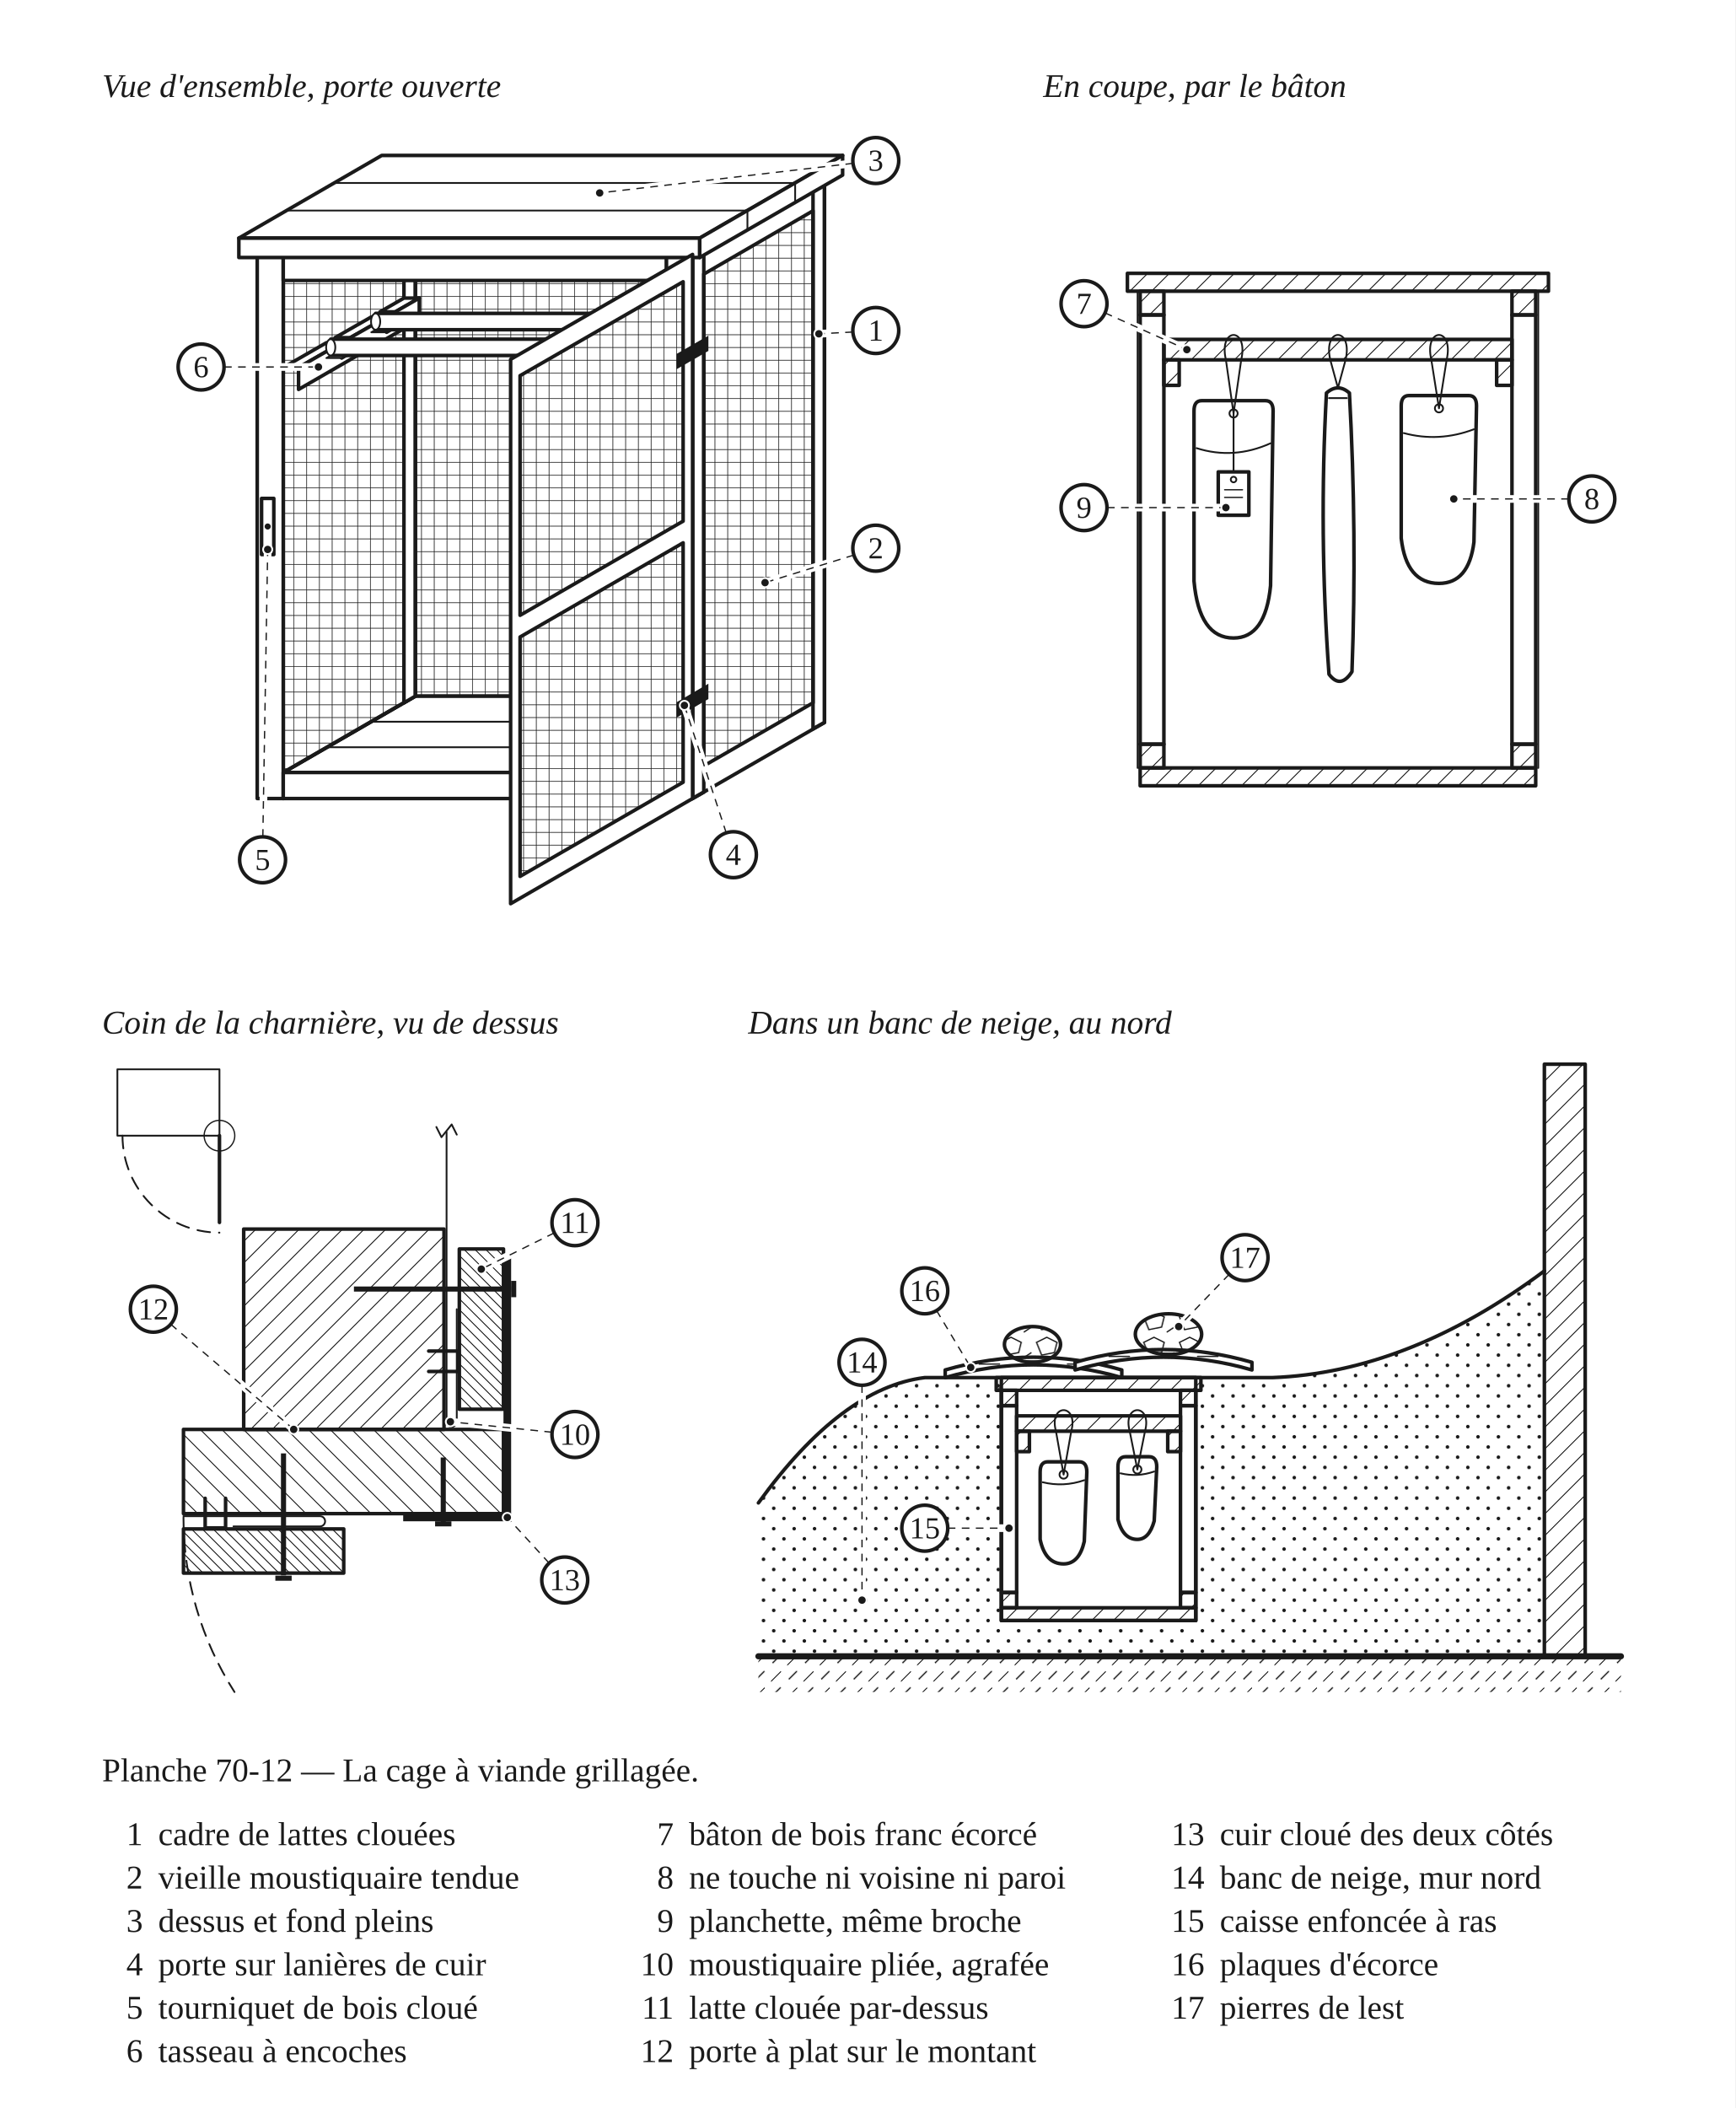
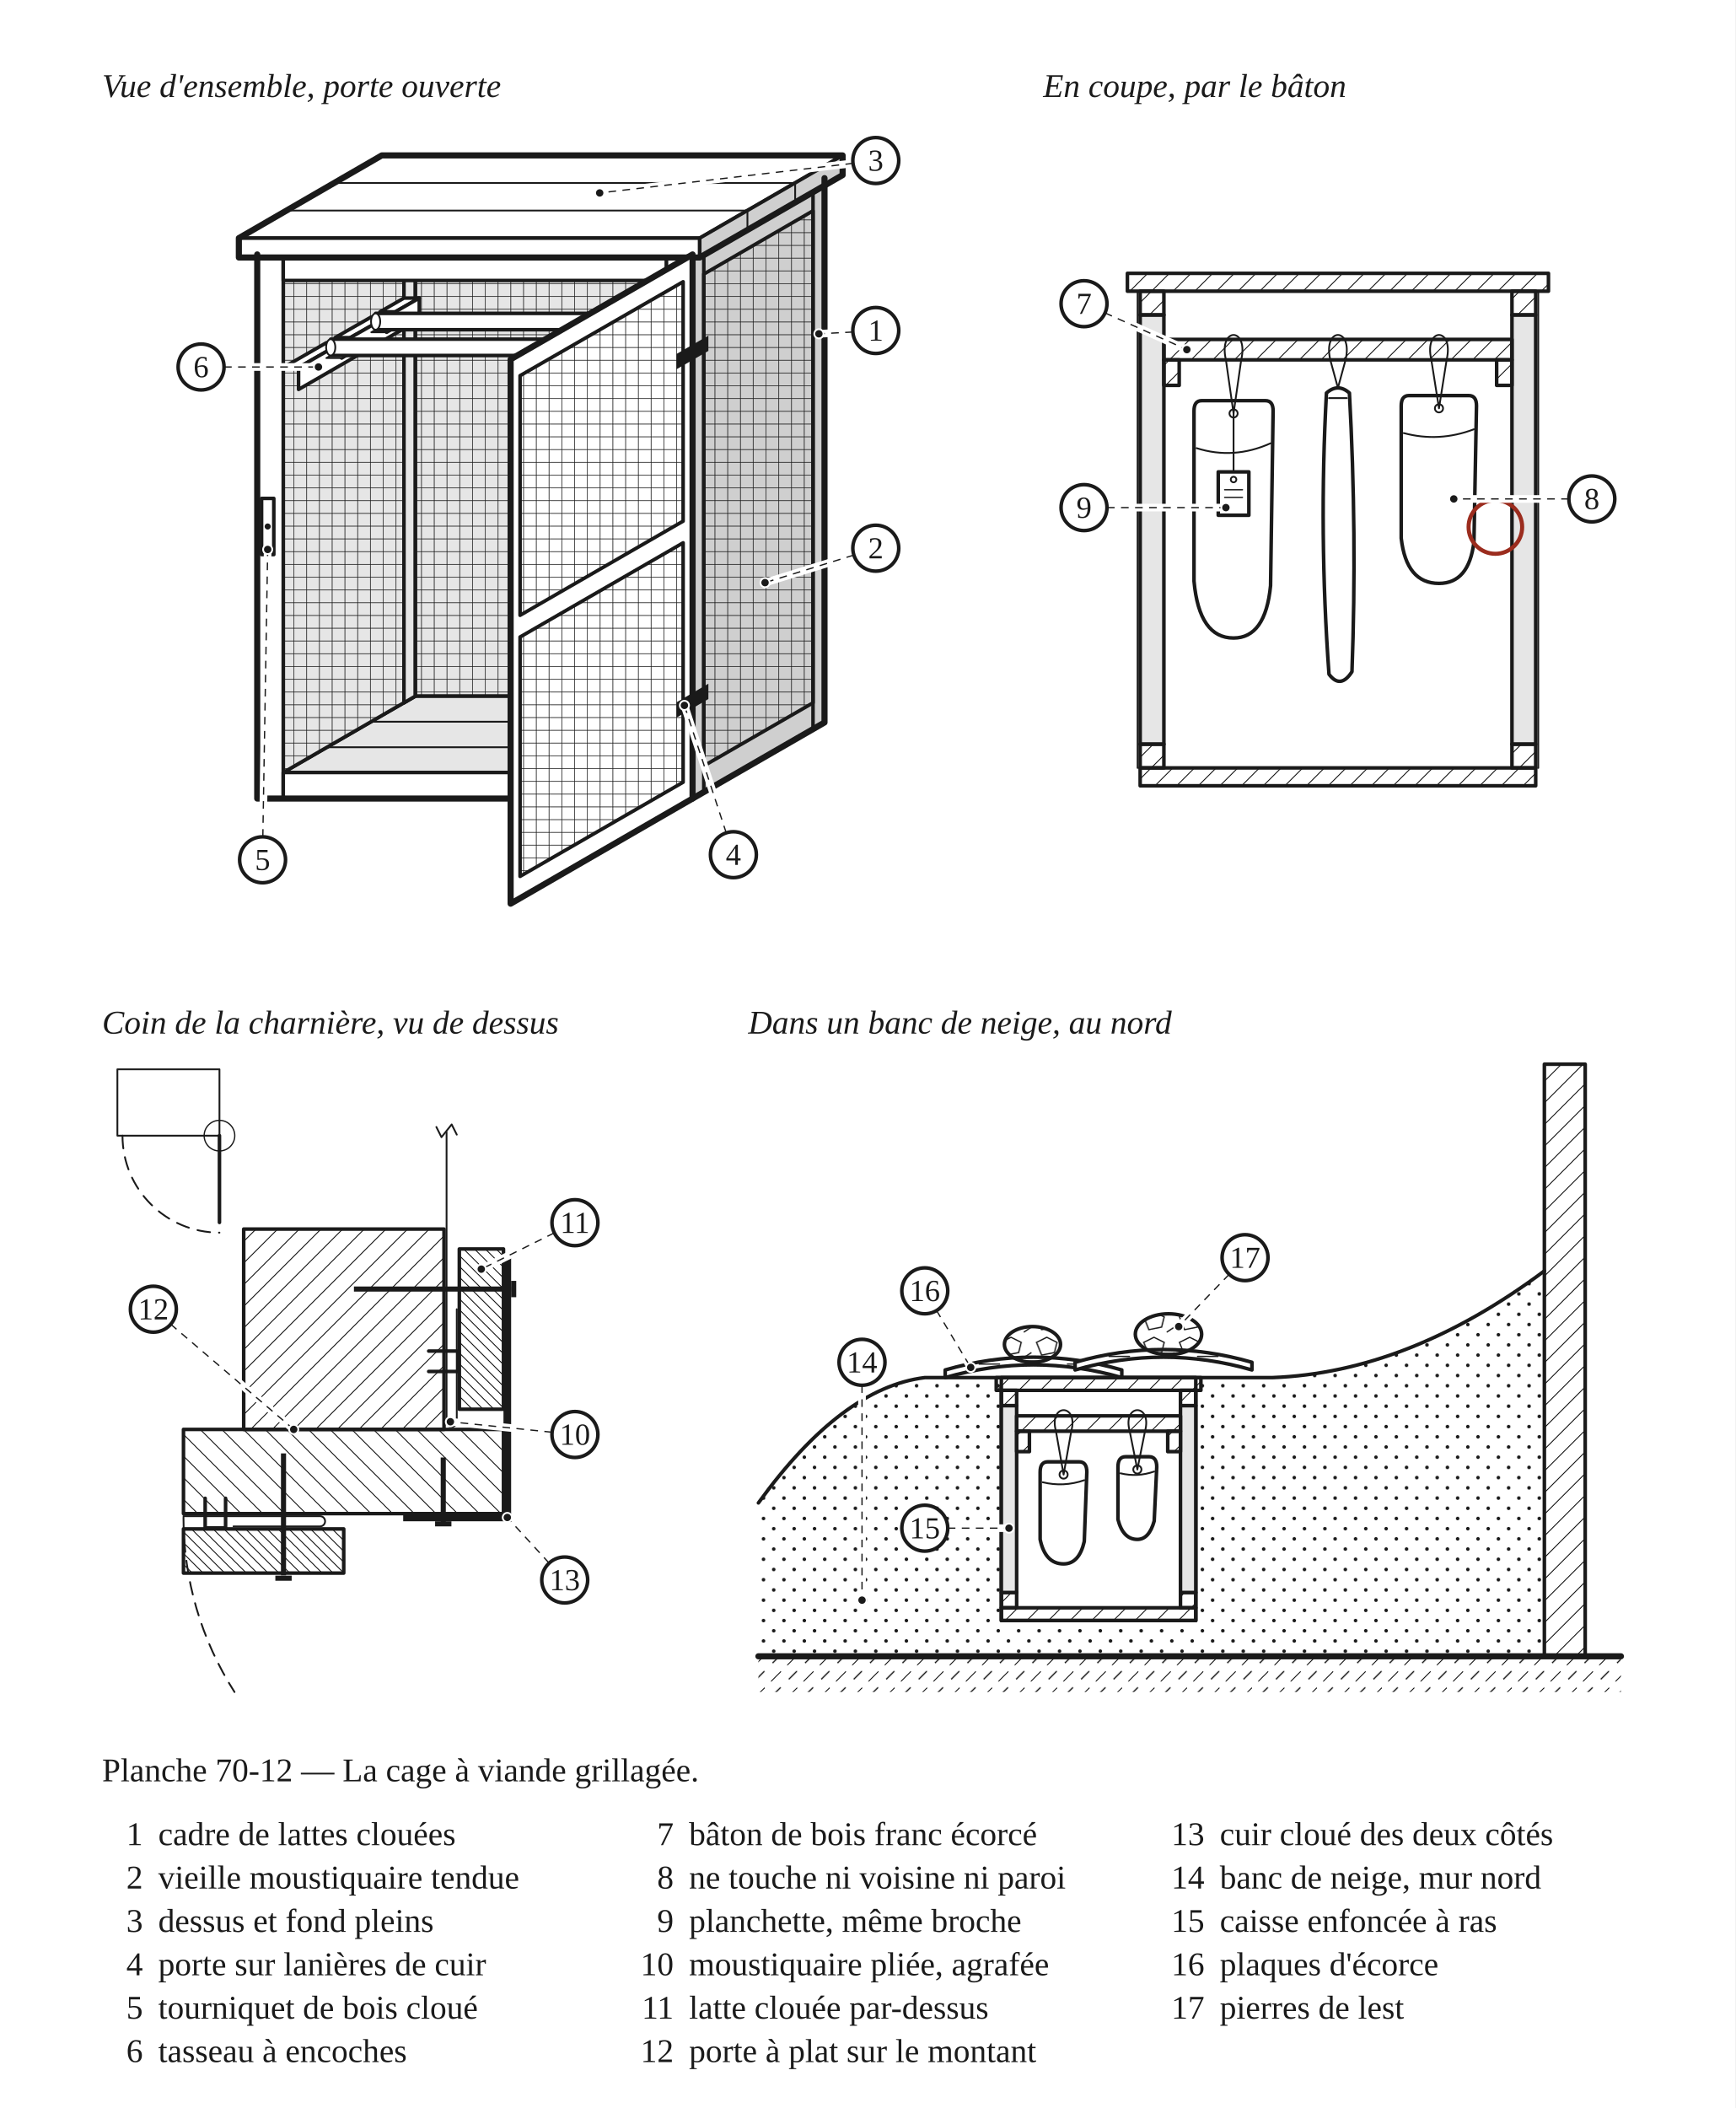
<svg xmlns="http://www.w3.org/2000/svg" width="680" height="826" viewBox="0 0 680 826" role="img">
  <defs>
    <pattern id="h-bois" width="6" height="6" patternUnits="userSpaceOnUse" patternTransform="rotate(45)">
      <line x1="0" y1="0" x2="0" y2="6" stroke="#1A1A1A" stroke-width="0.7" />
    </pattern>
    <pattern id="h-terre" width="9" height="9" patternUnits="userSpaceOnUse" patternTransform="rotate(45)">
      <line x1="0" y1="0" x2="0" y2="5.5" stroke="#1A1A1A" stroke-width="0.7" />
      <line x1="4.5" y1="4.5" x2="4.5" y2="9" stroke="#1A1A1A" stroke-width="0.5" />
    </pattern>
    <pattern id="h-neige" width="8" height="8" patternUnits="userSpaceOnUse">
      <circle cx="2" cy="2" r="0.7" fill="#1A1A1A" stroke="none" />
      <circle cx="6" cy="6" r="0.7" fill="#1A1A1A" stroke="none" />
    </pattern>
    <pattern id="h-grillage" width="5" height="5" patternUnits="userSpaceOnUse">
      <line x1="0" y1="0" x2="5" y2="0" stroke="#1A1A1A" stroke-width="0.5" />
      <line x1="0" y1="0" x2="0" y2="5" stroke="#1A1A1A" stroke-width="0.5" />
    </pattern>
    <pattern id="h-pierre" width="14" height="10" patternUnits="userSpaceOnUse">
      <path d="M1 3 L5 1 L9 3 L8 7 L3 8 Z M10 9 L13 7" fill="none" stroke="#1A1A1A" stroke-width="0.5" />
    </pattern>
  </defs>
  <rect x="0" y="0" width="680" height="826" fill="#FFFFFF" />
  <text x="40" y="38" font-family="Georgia, 'Times New Roman', serif" font-size="13" font-style="italic" fill="#1A1A1A">Vue d'ensemble, porte ouverte</text>
  <g transform="translate(40 46)" data-vue="ens">
+     <path d="M122.7 226.8 L272.8 226.8 L272.8 34.1 L122.7 34.1 Z" fill="#E6E6E6" stroke="none" />
    <path d="M122.7 226.8 L272.8 226.8 L272.8 34.1 L122.7 34.1 Z" fill="url(#h-grillage)" stroke="#1A1A1A" stroke-width="1.4" stroke-linejoin="round" />
-     <path d="M71 256.7 L221.1 256.7 L272.8 226.8 L122.7 226.8 Z" fill="#FFFFFF" stroke="#1A1A1A" stroke-width="1.4" stroke-linejoin="round" stroke-linecap="round" />
+     <path d="M71 256.7 L221.1 256.7 L272.8 226.8 L122.7 226.8 Z" fill="#E6E6E6" stroke="none" />
+     <path d="M71 256.7 L221.1 256.7 L272.8 226.8 L122.7 226.8 Z" fill="none" stroke="#1A1A1A" stroke-width="1.4" stroke-linejoin="round" stroke-linecap="round" />
    <path d="M88.2 246.8 L238.4 246.8" fill="none" stroke="#1A1A1A" stroke-width="0.7" stroke-linejoin="round" stroke-linecap="round" />
    <path d="M105.5 236.8 L255.6 236.8" fill="none" stroke="#1A1A1A" stroke-width="0.7" stroke-linejoin="round" stroke-linecap="round" />
-     <path d="M71 256.7 L122.7 226.8 L122.7 34.1 L71 63.9 Z" fill="#FFFFFF" stroke="#1A1A1A" stroke-width="1.4" stroke-linejoin="round" stroke-linecap="round" />
+     <path d="M71 256.7 L122.7 226.8 L122.7 34.1 L71 63.9 Z" fill="#E6E6E6" stroke="none" />
    <path d="M71 256.7 L122.7 226.8 L122.7 34.1 L71 63.9 Z" fill="url(#h-grillage)" stroke="#1A1A1A" stroke-width="1.4" stroke-linejoin="round" />
-     <path d="M118.3 229.4 L122.7 226.8 L122.7 34.1 L118.3 36.6 Z" fill="#FFFFFF" stroke="#1A1A1A" stroke-width="1.4" stroke-linejoin="round" stroke-linecap="round" />
+     <path d="M118.3 229.4 L122.7 226.8 L122.7 34.1 L118.3 36.6 Z" fill="#E6E6E6" stroke="none" />
+     <path d="M118.3 229.4 L122.7 226.8 L122.7 34.1 L118.3 36.6 Z" fill="none" stroke="#1A1A1A" stroke-width="1.4" stroke-linejoin="round" stroke-linecap="round" />
    <path d="M71 98 L87.9 88.3 L93.9 88.3 L77 98 Z" fill="#FFFFFF" stroke="#1A1A1A" stroke-width="1.4" stroke-linejoin="round" stroke-linecap="round" />
    <path d="M91.3 86.3 L105.5 78.2 L111.5 78.2 L97.3 86.3 Z" fill="#FFFFFF" stroke="#1A1A1A" stroke-width="1.4" stroke-linejoin="round" stroke-linecap="round" />
    <path d="M108.9 76.2 L118.3 70.8 L124.3 70.8 L114.9 76.2 Z" fill="#FFFFFF" stroke="#1A1A1A" stroke-width="1.4" stroke-linejoin="round" stroke-linecap="round" />
    <path d="M77 98 L93.9 88.3 L93.9 94.3 L97.3 92.3 L97.3 86.3 L111.5 78.2 L111.5 84.2 L114.9 82.2 L114.9 76.2 L124.3 70.8 L124.3 79.3 L77 106.6 Z" fill="#FFFFFF" stroke="#1A1A1A" stroke-width="1.4" stroke-linejoin="round" stroke-linecap="round" />
    <path d="M87.9 94.3 L93.9 94.3 L97.3 92.3 L91.3 92.3 Z" fill="#FFFFFF" stroke="#1A1A1A" stroke-width="0.7" stroke-linejoin="round" stroke-linecap="round" />
    <path d="M105.5 84.2 L111.5 84.2 L114.9 82.2 L108.9 82.2 Z" fill="#FFFFFF" stroke="#1A1A1A" stroke-width="0.7" stroke-linejoin="round" stroke-linecap="round" />
    <path d="M107.2 76.8 L257.3 76.8 L257.3 83.2 L107.2 83.2 Z" fill="#FFFFFF" stroke="#1A1A1A" stroke-width="1.4" stroke-linejoin="round" stroke-linecap="round" />
    <ellipse cx="107.2" cy="80" rx="1.8" ry="3.2" fill="#FFFFFF" stroke="#1A1A1A" stroke-width="0.7" stroke-linejoin="round" stroke-linecap="round" />
    <path d="M89.6 86.9 L239.7 86.9 L239.7 93.3 L89.6 93.3 Z" fill="#FFFFFF" stroke="#1A1A1A" stroke-width="1.4" stroke-linejoin="round" stroke-linecap="round" />
    <ellipse cx="89.6" cy="90.1" rx="1.8" ry="3.2" fill="#FFFFFF" stroke="#1A1A1A" stroke-width="0.7" stroke-linejoin="round" stroke-linecap="round" />
    <rect x="60.8" y="53.7" width="10.2" height="213.2" fill="#FFFFFF" stroke="#1A1A1A" stroke-width="1.4" stroke-linejoin="round" stroke-linecap="round" />
    <rect x="221.1" y="53.7" width="10.2" height="213.2" fill="#FFFFFF" stroke="#1A1A1A" stroke-width="1.4" stroke-linejoin="round" stroke-linecap="round" />
    <rect x="71" y="53.7" width="150.1" height="10.2" fill="#FFFFFF" stroke="#1A1A1A" stroke-width="1.4" stroke-linejoin="round" stroke-linecap="round" />
    <rect x="71" y="256.7" width="150.1" height="10.2" fill="#FFFFFF" stroke="#1A1A1A" stroke-width="1.4" stroke-linejoin="round" stroke-linecap="round" />
-     <path d="M231.4 266.9 L283.1 237.1 L283.1 23.8 L231.4 53.7 Z" fill="#FFFFFF" stroke="#1A1A1A" stroke-width="1.4" stroke-linejoin="round" stroke-linecap="round" />
+     <path d="M231.4 266.9 L283.1 237.1 L283.1 23.8 L231.4 53.7 Z" fill="#CFCFCF" stroke="none" />
+     <path d="M231.4 266.9 L283.1 237.1 L283.1 23.8 L231.4 53.7 Z" fill="none" stroke="#1A1A1A" stroke-width="1.4" stroke-linejoin="round" stroke-linecap="round" />
    <path d="M235.8 254.1 L278.6 229.4 L278.6 36.6 L235.8 61.4 Z" fill="url(#h-grillage)" stroke="#1A1A1A" stroke-width="1.4" stroke-linejoin="round" />
    <path d="M231.4 266.9 L235.8 264.4 L235.8 51.1 L231.4 53.7 Z" fill="none" stroke="#1A1A1A" stroke-width="1.4" stroke-linejoin="round" stroke-linecap="round" />
    <path d="M278.6 239.6 L283.1 237.1 L283.1 23.8 L278.6 26.4 Z" fill="none" stroke="#1A1A1A" stroke-width="1.4" stroke-linejoin="round" stroke-linecap="round" />
    <path d="M53.6 47.3 L234.2 47.3 L290.2 14.9 L109.6 14.9 Z" fill="#FFFFFF" stroke="#1A1A1A" stroke-width="1.4" stroke-linejoin="round" stroke-linecap="round" />
    <path d="M72.3 36.5 L252.9 36.5" fill="none" stroke="#1A1A1A" stroke-width="0.7" stroke-linejoin="round" stroke-linecap="round" />
    <path d="M91 25.7 L271.6 25.7" fill="none" stroke="#1A1A1A" stroke-width="0.7" stroke-linejoin="round" stroke-linecap="round" />
    <path d="M53.6 54.9 L234.2 54.9 L234.2 47.3 L53.6 47.3 Z" fill="#FFFFFF" stroke="#1A1A1A" stroke-width="1.4" stroke-linejoin="round" stroke-linecap="round" />
-     <path d="M234.2 54.9 L290.2 22.6 L290.2 14.9 L234.2 47.3 Z" fill="#FFFFFF" stroke="#1A1A1A" stroke-width="1.4" stroke-linejoin="round" stroke-linecap="round" />
+     <path d="M234.2 54.9 L290.2 22.6 L290.2 14.9 L234.2 47.3 Z" fill="#CFCFCF" stroke="none" />
+     <path d="M234.2 54.9 L290.2 22.6 L290.2 14.9 L234.2 47.3 Z" fill="none" stroke="#1A1A1A" stroke-width="1.4" stroke-linejoin="round" stroke-linecap="round" />
    <path d="M252.9 44.2 L252.9 36.5" fill="none" stroke="#1A1A1A" stroke-width="0.7" stroke-linejoin="round" stroke-linecap="round" />
    <path d="M271.6 33.4 L271.6 25.7" fill="none" stroke="#1A1A1A" stroke-width="0.7" stroke-linejoin="round" stroke-linecap="round" />
    <rect x="62.5" y="149.3" width="4.8" height="22" fill="#FFFFFF" stroke="#1A1A1A" stroke-width="1.4" stroke-linejoin="round" stroke-linecap="round" />
    <circle cx="64.9" cy="160.3" r="1.2" fill="#1A1A1A" stroke="none" />
-     <path d="M231.4 266.9 L160.1 308.1 L160.1 94.8 L231.4 53.7 Z" fill="#FFFFFF" stroke="#1A1A1A" stroke-width="1.4" stroke-linejoin="round" stroke-linecap="round" />
+     <path d="M53.6 54.9 L53.6 47.3 L109.6 14.9 L290.2 14.9 L290.2 22.6 L234.2 54.9 Z" fill="none" stroke="#1A1A1A" stroke-width="2.4" stroke-linejoin="round" stroke-linecap="round" />
+     <path d="M60.8 53.7 L60.8 266.9 L231.4 266.9 L283.1 237.1 L283.1 23.8" fill="none" stroke="#1A1A1A" stroke-width="2.4" stroke-linejoin="round" stroke-linecap="round" />
+     <path d="M231.4 266.9 L160.1 308.1 L160.1 94.8 L231.4 53.7 Z" fill="#FFFFFF" stroke="#1A1A1A" stroke-width="2.4" stroke-linejoin="round" stroke-linecap="round" />
    <path d="M227.7 260.5 L163.8 297.4 L163.8 203.6 L227.7 166.7 Z" fill="url(#h-grillage)" stroke="#1A1A1A" stroke-width="1.4" stroke-linejoin="round" />
    <path d="M227.7 158.2 L163.8 195.1 L163.8 101.2 L227.7 64.4 Z" fill="url(#h-grillage)" stroke="#1A1A1A" stroke-width="1.4" stroke-linejoin="round" />
    <path d="M225.1 235.2 L237.6 227.9 L237.6 221.9 L225.1 229.2 Z" fill="#1A1A1A" stroke="none" />
    <path d="M225.1 98.7 L237.6 91.5 L237.6 85.5 L225.1 92.7 Z" fill="#1A1A1A" stroke="none" />
  </g>
  <text x="408.8" y="38" font-family="Georgia, 'Times New Roman', serif" font-size="13" font-style="italic" fill="#1A1A1A">En coupe, par le bâton</text>
  <g transform="translate(408.8 46)" data-vue="coupe">
+     <rect x="38" y="77.4" width="9.3" height="168.2" fill="#E6E6E6" stroke="none" />
+     <rect x="183.7" y="77.4" width="9.3" height="168.2" fill="#E6E6E6" stroke="none" />
    <rect x="38" y="77.4" width="9.3" height="168.2" fill="none" stroke="#1A1A1A" stroke-width="1.4" stroke-linejoin="round" stroke-linecap="round" />
    <rect x="183.7" y="77.4" width="9.3" height="168.2" fill="none" stroke="#1A1A1A" stroke-width="1.4" stroke-linejoin="round" stroke-linecap="round" />
    <line x1="37" y1="68.1" x2="37" y2="254.9" fill="none" stroke="#1A1A1A" stroke-width="0.7" stroke-linejoin="round" stroke-linecap="round" />
    <line x1="194" y1="68.1" x2="194" y2="254.9" fill="none" stroke="#1A1A1A" stroke-width="0.7" stroke-linejoin="round" stroke-linecap="round" />
    <rect x="33" y="61.1" width="165" height="7" fill="url(#h-bois)" stroke="#1A1A1A" stroke-width="1.4" stroke-linejoin="round" />
    <rect x="38" y="254.9" width="155" height="7" fill="url(#h-bois)" stroke="#1A1A1A" stroke-width="1.4" stroke-linejoin="round" />
    <rect x="38" y="68.1" width="9.3" height="9.3" fill="url(#h-bois)" stroke="#1A1A1A" stroke-width="1.4" stroke-linejoin="round" />
    <rect x="183.7" y="68.1" width="9.3" height="9.3" fill="url(#h-bois)" stroke="#1A1A1A" stroke-width="1.4" stroke-linejoin="round" />
    <rect x="38" y="245.6" width="9.3" height="9.3" fill="url(#h-bois)" stroke="#1A1A1A" stroke-width="1.4" stroke-linejoin="round" />
    <rect x="183.7" y="245.6" width="9.3" height="9.3" fill="url(#h-bois)" stroke="#1A1A1A" stroke-width="1.4" stroke-linejoin="round" />
    <rect x="47.3" y="95" width="6" height="10" fill="url(#h-bois)" stroke="#1A1A1A" stroke-width="1.4" stroke-linejoin="round" />
    <rect x="177.7" y="95" width="6" height="10" fill="url(#h-bois)" stroke="#1A1A1A" stroke-width="1.4" stroke-linejoin="round" />
    <rect x="47.3" y="87" width="136.4" height="8" fill="url(#h-bois)" stroke="#1A1A1A" stroke-width="1.4" stroke-linejoin="round" />
    <path d="M62.1 111.0 L87.1 111.0 Q90.1 111.0 90.1 115.0 L89.1 183.5 Q87.1 204.0 74.6 204.0 Q61.1 204.0 59.1 181.7 L59.1 115.0 Q59.1 111.0 62.1 111.0 Z" fill="#FFFFFF" stroke="#1A1A1A" stroke-width="1.4" stroke-linejoin="round" stroke-linecap="round" />
    <path d="M60.1 129.6 Q74.6 134.2 89.1 127.7" fill="none" stroke="#1A1A1A" stroke-width="0.7" stroke-linejoin="round" stroke-linecap="round" />
    <circle cx="74.6" cy="116" r="1.6" fill="none" stroke="#1A1A1A" stroke-width="0.7" stroke-linejoin="round" stroke-linecap="round" />
    <path d="M71.6 95.0 C68.6 82.0 80.6 82.0 77.6 95.0" fill="none" stroke="#1A1A1A" stroke-width="0.7" stroke-linejoin="round" stroke-linecap="round" />
    <path d="M71.6 95 L74.6 116 L77.6 95" fill="none" stroke="#1A1A1A" stroke-width="0.7" stroke-linejoin="round" stroke-linecap="round" />
    <path d="M111.0 108.0 Q108.0 163.1 112.0 218.2 Q116.5 224.2 121.0 217.2 Q123.0 163.1 120.0 108.0 Q115.5 104.0 111.0 108.0 Z" fill="#FFFFFF" stroke="#1A1A1A" stroke-width="1.4" stroke-linejoin="round" stroke-linecap="round" />
    <line x1="112" y1="110" x2="119" y2="110" fill="none" stroke="#1A1A1A" stroke-width="0.7" stroke-linejoin="round" stroke-linecap="round" />
    <path d="M112.5 95.0 C109.5 82.0 121.5 82.0 118.5 95.0" fill="none" stroke="#1A1A1A" stroke-width="0.7" stroke-linejoin="round" stroke-linecap="round" />
    <path d="M112.5 95 L115.5 106 L118.5 95" fill="none" stroke="#1A1A1A" stroke-width="0.7" stroke-linejoin="round" stroke-linecap="round" />
    <path d="M143.3 109.0 L166.8 109.0 Q169.8 109.0 169.8 113.0 L168.8 166.4 Q166.8 182.6 155.1 182.6 Q142.3 182.6 140.3 164.9 L140.3 113.0 Q140.3 109.0 143.3 109.0 Z" fill="#FFFFFF" stroke="#1A1A1A" stroke-width="1.4" stroke-linejoin="round" stroke-linecap="round" />
    <path d="M141.3 123.7 Q155.1 127.4 168.8 122.2" fill="none" stroke="#1A1A1A" stroke-width="0.7" stroke-linejoin="round" stroke-linecap="round" />
    <circle cx="155.1" cy="114" r="1.6" fill="none" stroke="#1A1A1A" stroke-width="0.7" stroke-linejoin="round" stroke-linecap="round" />
    <path d="M152.1 95.0 C149.1 82.0 161.1 82.0 158.1 95.0" fill="none" stroke="#1A1A1A" stroke-width="0.7" stroke-linejoin="round" stroke-linecap="round" />
    <path d="M152.1 95 L155.1 114 L158.1 95" fill="none" stroke="#1A1A1A" stroke-width="0.7" stroke-linejoin="round" stroke-linecap="round" />
    <line x1="74.6" y1="116" x2="74.6" y2="141.9" fill="none" stroke="#1A1A1A" stroke-width="0.7" stroke-linejoin="round" stroke-linecap="round" />
    <rect x="68.6" y="138.9" width="12" height="17" fill="#FFFFFF" stroke="#1A1A1A" stroke-width="1.4" stroke-linejoin="round" stroke-linecap="round" />
    <circle cx="74.6" cy="141.9" r="1.1" fill="none" stroke="#1A1A1A" stroke-width="0.7" stroke-linejoin="round" stroke-linecap="round" />
    <line x1="71.1" y1="145.9" x2="78.1" y2="145.9" fill="none" stroke="#1A1A1A" stroke-width="0.5" stroke-linejoin="round" stroke-linecap="round" />
    <line x1="71.1" y1="148.9" x2="78.1" y2="148.9" fill="none" stroke="#1A1A1A" stroke-width="0.5" stroke-linejoin="round" stroke-linecap="round" />
+     <circle cx="177.2" cy="160.5" r="10.5" fill="none" stroke="#9B2C1E" stroke-width="1.6" />
  </g>
  <text x="40" y="405" font-family="Georgia, 'Times New Roman', serif" font-size="13" font-style="italic" fill="#1A1A1A">Coin de la charnière, vu de dessus</text>
  <g transform="translate(40 413)" data-vue="coin">
    <g transform="matrix(-1 0 0 1 231.0 0)">
      <defs>
        <pattern id="h7012-mont" width="6" height="6" patternUnits="userSpaceOnUse" patternTransform="rotate(-45)">
          <line x1="0" y1="0" x2="0" y2="6" stroke="#1A1A1A" stroke-width="0.7" />
        </pattern>
        <pattern id="h7012-porte" width="6" height="6" patternUnits="userSpaceOnUse" patternTransform="rotate(45)">
          <line x1="0" y1="0" x2="0" y2="6" stroke="#1A1A1A" stroke-width="0.7" />
        </pattern>
        <pattern id="h7012-latte" width="3" height="3" patternUnits="userSpaceOnUse" patternTransform="rotate(45)">
          <line x1="0" y1="0" x2="0" y2="3" stroke="#1A1A1A" stroke-width="0.7" />
        </pattern>
      </defs>
      <rect x="97" y="68.6" width="78.5" height="78.5" fill="url(#h7012-mont)" stroke="#1A1A1A" stroke-width="1.4" stroke-linejoin="round" />
      <rect x="73.7" y="147.1" width="125.4" height="33" fill="url(#h7012-porte)" stroke="#1A1A1A" stroke-width="1.4" stroke-linejoin="round" />
      <path d="M92 31.6 L94 27.6 L98 32.6 L100 28.6" fill="none" stroke="#1A1A1A" stroke-width="0.7" stroke-linejoin="round" stroke-linecap="round" />
      <path d="M96.0 30.6 L96.0 144.1 A2 2 0 0 1 92.0 144.1 L92.0 100.0" fill="none" stroke="#1A1A1A" stroke-width="0.7" stroke-linejoin="round" stroke-linecap="round" />
      <rect x="73.7" y="76.4" width="17.3" height="62.8" fill="url(#h7012-latte)" stroke="#1A1A1A" stroke-width="1.4" stroke-linejoin="round" />
      <path d="M103 116.4 L91.4 116.4 L91.4 124.4 L103 124.4" fill="none" stroke="#1A1A1A" stroke-width="1.4" stroke-linejoin="round" stroke-linecap="round" />
      <rect x="70.7" y="91.1" width="61.6" height="2" fill="#1A1A1A" stroke="none" />
      <rect x="68.7" y="88.9" width="2" height="6.4" fill="#1A1A1A" stroke="none" />
      <path d="M199.1 181.1 L145.6 181.1 A2 2 0 0 0 145.6 185.1 L179.5 185.1" fill="none" stroke="#1A1A1A" stroke-width="0.7" stroke-linejoin="round" stroke-linecap="round" />
      <rect x="136.3" y="186.1" width="62.8" height="17.3" fill="url(#h7012-latte)" stroke="#1A1A1A" stroke-width="1.4" stroke-linejoin="round" />
      <path d="M182.6 174.1 L182.6 185.7 L190.6 185.7 L190.6 174.1" fill="none" stroke="#1A1A1A" stroke-width="1.4" stroke-linejoin="round" stroke-linecap="round" />
      <rect x="158.9" y="156.5" width="2" height="47.8" fill="#1A1A1A" stroke="none" />
      <rect x="156.7" y="204.4" width="6.4" height="2" fill="#1A1A1A" stroke="none" />
      <path d="M113 180.1 L113 183.1 L70.7 183.1 L70.7 78 L73.7 78 L73.7 180.1 Z" fill="#1A1A1A" stroke="none" />
      <rect x="96.3" y="158.1" width="2" height="26" fill="#1A1A1A" stroke="none" />
      <rect x="94.1" y="183.1" width="6.4" height="2" fill="#1A1A1A" stroke="none" />
      <path d="M199.1 181.6 A126.9 126.9 0 0 1 179.1 250.0" fill="none" stroke="#1A1A1A" stroke-width="0.7" stroke-linejoin="round" stroke-linecap="round" stroke-dasharray="5 3.5" />
    </g>
    <rect x="6" y="6" width="40" height="26" fill="none" stroke="#1A1A1A" stroke-width="0.7" stroke-linejoin="round" stroke-linecap="round" />
    <line x1="46" y1="32" x2="46" y2="66" fill="none" stroke="#1A1A1A" stroke-width="1.4" stroke-linejoin="round" stroke-linecap="round" />
    <path d="M8 32 A38 38 0 0 0 46 70" fill="none" stroke="#1A1A1A" stroke-width="0.7" stroke-linejoin="round" stroke-linecap="round" stroke-dasharray="5 3.5" />
    <circle cx="46" cy="32" r="6" fill="none" stroke="#1A1A1A" stroke-width="0.5" stroke-linejoin="round" stroke-linecap="round" />
  </g>
  <text x="293.2" y="405" font-family="Georgia, 'Times New Roman', serif" font-size="13" font-style="italic" fill="#1A1A1A">Dans un banc de neige, au nord</text>
  <g transform="translate(293.2 413)" data-vue="neige">
    <rect x="4" y="236" width="338" height="14" fill="url(#h-terre)" stroke="none" />
    <line x1="4" y1="236" x2="342" y2="236" fill="none" stroke="#1A1A1A" stroke-width="2.4" stroke-linejoin="round" stroke-linecap="round" />
    <rect x="312" y="4" width="16" height="232" fill="url(#h-bois)" stroke="#1A1A1A" stroke-width="1.4" stroke-linejoin="round" />
    <path d="M4.0 175.9 Q36.6 130.8 69.2 126.8 L205.4 126.8 Q258.7 124.8 312.0 85.0 L312.0 236.0 L4 236.0 Z" fill="url(#h-neige)" stroke="none" />
    <path d="M4.0 175.9 Q36.6 130.8 69.2 126.8 L205.4 126.8 Q258.7 124.8 312.0 85.0" fill="none" stroke="#1A1A1A" stroke-width="1.4" stroke-linejoin="round" stroke-linecap="round" />
    <rect x="99.2" y="126.8" width="76.2" height="95.2" fill="#FFFFFF" stroke="#1A1A1A" stroke-width="1.4" stroke-linejoin="round" stroke-linecap="round" />
    <rect x="97.2" y="126.8" width="80.2" height="5" fill="url(#h-bois)" stroke="#1A1A1A" stroke-width="1.4" stroke-linejoin="round" />
    <rect x="99.2" y="217" width="76.2" height="5" fill="url(#h-bois)" stroke="#1A1A1A" stroke-width="1.4" stroke-linejoin="round" />
    <rect x="99.2" y="131.8" width="6" height="6" fill="url(#h-bois)" stroke="#1A1A1A" stroke-width="1.4" stroke-linejoin="round" />
    <rect x="169.4" y="131.8" width="6" height="6" fill="url(#h-bois)" stroke="#1A1A1A" stroke-width="1.4" stroke-linejoin="round" />
    <rect x="99.2" y="211" width="6" height="6" fill="url(#h-bois)" stroke="#1A1A1A" stroke-width="1.4" stroke-linejoin="round" />
    <rect x="169.4" y="211" width="6" height="6" fill="url(#h-bois)" stroke="#1A1A1A" stroke-width="1.4" stroke-linejoin="round" />
+     <rect x="99.2" y="137.8" width="6" height="73.2" fill="#E6E6E6" stroke="none" />
+     <rect x="169.4" y="137.8" width="6" height="73.2" fill="#E6E6E6" stroke="none" />
    <rect x="99.2" y="137.8" width="6" height="73.2" fill="none" stroke="#1A1A1A" stroke-width="1.4" stroke-linejoin="round" stroke-linecap="round" />
    <rect x="169.4" y="137.8" width="6" height="73.2" fill="none" stroke="#1A1A1A" stroke-width="1.4" stroke-linejoin="round" stroke-linecap="round" />
    <rect x="105.2" y="147.8" width="5" height="8" fill="url(#h-bois)" stroke="#1A1A1A" stroke-width="1.4" stroke-linejoin="round" />
    <rect x="164.4" y="147.8" width="5" height="8" fill="url(#h-bois)" stroke="#1A1A1A" stroke-width="1.4" stroke-linejoin="round" />
    <rect x="105.2" y="141.8" width="64.2" height="6" fill="url(#h-bois)" stroke="#1A1A1A" stroke-width="1.4" stroke-linejoin="round" />
    <path d="M117.4 159.8 L129.7 159.8 Q132.7 159.8 132.7 163.8 L131.7 191.0 Q129.7 199.8 123.6 199.8 Q116.4 199.8 114.4 190.2 L114.4 163.8 Q114.4 159.8 117.4 159.8 Z" fill="#FFFFFF" stroke="#1A1A1A" stroke-width="1.4" stroke-linejoin="round" stroke-linecap="round" />
    <path d="M115.4 167.8 Q123.6 169.8 131.7 167.0" fill="none" stroke="#1A1A1A" stroke-width="0.7" stroke-linejoin="round" stroke-linecap="round" />
    <circle cx="123.6" cy="164.8" r="1.6" fill="none" stroke="#1A1A1A" stroke-width="0.7" stroke-linejoin="round" stroke-linecap="round" />
    <path d="M120.6 147.8 C117.6 136.8 129.6 136.8 126.6 147.8" fill="none" stroke="#1A1A1A" stroke-width="0.7" stroke-linejoin="round" stroke-linecap="round" />
    <path d="M120.6 147.8 L123.6 164.8 L126.6 147.8" fill="none" stroke="#1A1A1A" stroke-width="0.7" stroke-linejoin="round" stroke-linecap="round" />
    <path d="M147.9 157.8 L157.1 157.8 Q160.1 157.8 160.1 161.8 L159.1 183.0 Q157.1 190.2 152.5 190.2 Q146.9 190.2 144.9 182.4 L144.9 161.8 Q144.9 157.8 147.9 157.8 Z" fill="#FFFFFF" stroke="#1A1A1A" stroke-width="1.4" stroke-linejoin="round" stroke-linecap="round" />
    <path d="M145.9 164.3 Q152.5 165.9 159.1 163.6" fill="none" stroke="#1A1A1A" stroke-width="0.7" stroke-linejoin="round" stroke-linecap="round" />
    <circle cx="152.5" cy="162.8" r="1.6" fill="none" stroke="#1A1A1A" stroke-width="0.7" stroke-linejoin="round" stroke-linecap="round" />
    <path d="M149.5 147.8 C146.5 136.8 158.5 136.8 155.5 147.8" fill="none" stroke="#1A1A1A" stroke-width="0.7" stroke-linejoin="round" stroke-linecap="round" />
    <path d="M149.5 147.8 L152.5 162.8 L155.5 147.8" fill="none" stroke="#1A1A1A" stroke-width="0.7" stroke-linejoin="round" stroke-linecap="round" />
    <path d="M77.2 123.8 Q111.8 113.8 146.4 123.8 L146.4 126.8 Q111.8 116.8 77.2 126.8 Z" fill="#FFFFFF" stroke="#1A1A1A" stroke-width="1.4" stroke-linejoin="round" stroke-linecap="round" />
    <line x1="90.5" y1="121.5" x2="98.5" y2="121.5" fill="none" stroke="#1A1A1A" stroke-width="0.5" stroke-linejoin="round" stroke-linecap="round" />
    <line x1="107.8" y1="120.3" x2="115.8" y2="120.3" fill="none" stroke="#1A1A1A" stroke-width="0.5" stroke-linejoin="round" stroke-linecap="round" />
    <line x1="125.1" y1="121.5" x2="133.1" y2="121.5" fill="none" stroke="#1A1A1A" stroke-width="0.5" stroke-linejoin="round" stroke-linecap="round" />
    <path d="M128.1 120.8 Q162.8 110.8 197.4 120.8 L197.4 123.8 Q162.8 113.8 128.1 123.8 Z" fill="#FFFFFF" stroke="#1A1A1A" stroke-width="1.4" stroke-linejoin="round" stroke-linecap="round" />
    <line x1="141.4" y1="118.5" x2="149.4" y2="118.5" fill="none" stroke="#1A1A1A" stroke-width="0.5" stroke-linejoin="round" stroke-linecap="round" />
    <line x1="158.8" y1="117.3" x2="166.8" y2="117.3" fill="none" stroke="#1A1A1A" stroke-width="0.5" stroke-linejoin="round" stroke-linecap="round" />
    <line x1="176.1" y1="118.5" x2="184.1" y2="118.5" fill="none" stroke="#1A1A1A" stroke-width="0.5" stroke-linejoin="round" stroke-linecap="round" />
    <ellipse cx="111.4" cy="113.8" rx="11" ry="7" fill="url(#h-pierre)" stroke="#1A1A1A" stroke-width="1.4" stroke-linejoin="round" />
    <ellipse cx="164.7" cy="109.8" rx="13" ry="8" fill="url(#h-pierre)" stroke="#1A1A1A" stroke-width="1.4" stroke-linejoin="round" />
  </g>
  <line x1="334.2" y1="130.1" x2="320.9" y2="130.8" fill="none" stroke="#FFFFFF" stroke-width="3" stroke-linecap="round" />
  <line x1="334.2" y1="130.1" x2="320.9" y2="130.8" fill="none" stroke="#1A1A1A" stroke-width="0.5" stroke-dasharray="3 2.5" />
  <circle cx="320.9" cy="130.8" r="1.8" fill="#1A1A1A" stroke="#FFFFFF" stroke-width="0.7" />
  <circle cx="343.2" cy="129.5" r="9" fill="#FFFFFF" stroke="#1A1A1A" stroke-width="1.4" data-vue="ens" />
  <text x="343.2" y="133.5" text-anchor="middle" font-family="Georgia, 'Times New Roman', serif" font-size="12" fill="#1A1A1A">1</text>
  <line x1="334.6" y1="217.5" x2="299.8" y2="228.3" fill="none" stroke="#FFFFFF" stroke-width="3" stroke-linecap="round" />
  <line x1="334.6" y1="217.5" x2="299.8" y2="228.3" fill="none" stroke="#1A1A1A" stroke-width="0.5" stroke-dasharray="3 2.5" />
  <circle cx="299.8" cy="228.3" r="1.8" fill="#1A1A1A" stroke="#FFFFFF" stroke-width="0.7" />
  <circle cx="343.2" cy="214.8" r="9" fill="#FFFFFF" stroke="#1A1A1A" stroke-width="1.4" data-vue="ens" />
  <text x="343.2" y="218.8" text-anchor="middle" font-family="Georgia, 'Times New Roman', serif" font-size="12" fill="#1A1A1A">2</text>
  <line x1="334.3" y1="64" x2="235" y2="75.6" fill="none" stroke="#FFFFFF" stroke-width="3" stroke-linecap="round" />
  <line x1="334.3" y1="64" x2="235" y2="75.6" fill="none" stroke="#1A1A1A" stroke-width="0.5" stroke-dasharray="3 2.5" />
  <circle cx="235" cy="75.6" r="1.8" fill="#1A1A1A" stroke="#FFFFFF" stroke-width="0.7" />
  <circle cx="343.2" cy="62.9" r="9" fill="#FFFFFF" stroke="#1A1A1A" stroke-width="1.4" data-vue="ens" />
  <text x="343.2" y="66.9" text-anchor="middle" font-family="Georgia, 'Times New Roman', serif" font-size="12" fill="#1A1A1A">3</text>
  <line x1="284.6" y1="326.4" x2="268.2" y2="276.4" fill="none" stroke="#FFFFFF" stroke-width="3" stroke-linecap="round" />
  <line x1="284.6" y1="326.4" x2="268.2" y2="276.4" fill="none" stroke="#1A1A1A" stroke-width="0.5" stroke-dasharray="3 2.5" />
  <circle cx="268.2" cy="276.4" r="1.8" fill="#1A1A1A" stroke="#FFFFFF" stroke-width="0.7" />
  <circle cx="287.4" cy="334.9" r="9" fill="#FFFFFF" stroke="#1A1A1A" stroke-width="1.4" data-vue="ens" />
  <text x="287.4" y="338.9" text-anchor="middle" font-family="Georgia, 'Times New Roman', serif" font-size="12" fill="#1A1A1A">4</text>
  <line x1="103" y1="327.9" x2="104.9" y2="215.3" fill="none" stroke="#FFFFFF" stroke-width="3" stroke-linecap="round" />
  <line x1="103" y1="327.9" x2="104.9" y2="215.3" fill="none" stroke="#1A1A1A" stroke-width="0.5" stroke-dasharray="3 2.5" />
  <circle cx="104.9" cy="215.3" r="1.8" fill="#1A1A1A" stroke="#FFFFFF" stroke-width="0.7" />
  <circle cx="102.9" cy="336.9" r="9" fill="#FFFFFF" stroke="#1A1A1A" stroke-width="1.4" data-vue="ens" />
  <text x="102.9" y="340.9" text-anchor="middle" font-family="Georgia, 'Times New Roman', serif" font-size="12" fill="#1A1A1A">5</text>
  <line x1="87.8" y1="143.8" x2="124.8" y2="143.8" fill="none" stroke="#FFFFFF" stroke-width="3" stroke-linecap="round" />
  <line x1="87.8" y1="143.8" x2="124.8" y2="143.8" fill="none" stroke="#1A1A1A" stroke-width="0.5" stroke-dasharray="3 2.5" />
  <circle cx="124.8" cy="143.8" r="1.8" fill="#1A1A1A" stroke="#FFFFFF" stroke-width="0.7" />
  <circle cx="78.8" cy="143.8" r="9" fill="#FFFFFF" stroke="#1A1A1A" stroke-width="1.4" data-vue="ens" />
  <text x="78.8" y="147.8" text-anchor="middle" font-family="Georgia, 'Times New Roman', serif" font-size="12" fill="#1A1A1A">6</text>
  <line x1="433" y1="122.6" x2="465.1" y2="137" fill="none" stroke="#FFFFFF" stroke-width="3" stroke-linecap="round" />
  <line x1="433" y1="122.6" x2="465.1" y2="137" fill="none" stroke="#1A1A1A" stroke-width="0.5" stroke-dasharray="3 2.5" />
  <circle cx="465.1" cy="137" r="1.8" fill="#1A1A1A" stroke="#FFFFFF" stroke-width="0.7" />
  <circle cx="424.8" cy="119" r="9" fill="#FFFFFF" stroke="#1A1A1A" stroke-width="1.4" data-vue="coupe" />
  <text x="424.8" y="123" text-anchor="middle" font-family="Georgia, 'Times New Roman', serif" font-size="12" fill="#1A1A1A">7</text>
  <line x1="614.8" y1="195.5" x2="569.7" y2="195.5" fill="none" stroke="#FFFFFF" stroke-width="3" stroke-linecap="round" />
  <line x1="614.8" y1="195.5" x2="569.7" y2="195.5" fill="none" stroke="#1A1A1A" stroke-width="0.5" stroke-dasharray="3 2.5" />
  <circle cx="569.7" cy="195.5" r="1.8" fill="#1A1A1A" stroke="#FFFFFF" stroke-width="0.7" />
  <circle cx="623.8" cy="195.5" r="9" fill="#FFFFFF" stroke="#1A1A1A" stroke-width="1.4" data-vue="coupe" />
  <text x="623.8" y="199.5" text-anchor="middle" font-family="Georgia, 'Times New Roman', serif" font-size="12" fill="#1A1A1A">8</text>
  <line x1="433.8" y1="198.9" x2="480.4" y2="198.9" fill="none" stroke="#FFFFFF" stroke-width="3" stroke-linecap="round" />
  <line x1="433.8" y1="198.9" x2="480.4" y2="198.9" fill="none" stroke="#1A1A1A" stroke-width="0.5" stroke-dasharray="3 2.5" />
  <circle cx="480.4" cy="198.9" r="1.8" fill="#1A1A1A" stroke="#FFFFFF" stroke-width="0.7" />
  <circle cx="424.8" cy="198.9" r="9" fill="#FFFFFF" stroke="#1A1A1A" stroke-width="1.4" data-vue="coupe" />
  <text x="424.8" y="202.9" text-anchor="middle" font-family="Georgia, 'Times New Roman', serif" font-size="12" fill="#1A1A1A">9</text>
  <line x1="216.3" y1="561.2" x2="176.5" y2="557.1" fill="none" stroke="#FFFFFF" stroke-width="3" stroke-linecap="round" />
  <line x1="216.3" y1="561.2" x2="176.5" y2="557.1" fill="none" stroke="#1A1A1A" stroke-width="0.5" stroke-dasharray="3 2.5" />
  <circle cx="176.5" cy="557.1" r="1.8" fill="#1A1A1A" stroke="#FFFFFF" stroke-width="0.7" />
  <circle cx="225.3" cy="562.1" r="9" fill="#FFFFFF" stroke="#1A1A1A" stroke-width="1.4" data-vue="coin" />
  <text x="225.3" y="566.1" text-anchor="middle" font-family="Georgia, 'Times New Roman', serif" font-size="12" fill="#1A1A1A">10</text>
  <line x1="217.2" y1="483.1" x2="188.6" y2="497.3" fill="none" stroke="#FFFFFF" stroke-width="3" stroke-linecap="round" />
  <line x1="217.2" y1="483.1" x2="188.6" y2="497.3" fill="none" stroke="#1A1A1A" stroke-width="0.5" stroke-dasharray="3 2.5" />
  <circle cx="188.6" cy="497.3" r="1.8" fill="#1A1A1A" stroke="#FFFFFF" stroke-width="0.7" />
  <circle cx="225.3" cy="479.1" r="9" fill="#FFFFFF" stroke="#1A1A1A" stroke-width="1.4" data-vue="coin" />
  <text x="225.3" y="483.1" text-anchor="middle" font-family="Georgia, 'Times New Roman', serif" font-size="12" fill="#1A1A1A">11</text>
  <line x1="66.9" y1="518.9" x2="115.1" y2="560.1" fill="none" stroke="#FFFFFF" stroke-width="3" stroke-linecap="round" />
  <line x1="66.9" y1="518.9" x2="115.1" y2="560.1" fill="none" stroke="#1A1A1A" stroke-width="0.5" stroke-dasharray="3 2.5" />
  <circle cx="115.1" cy="560.1" r="1.8" fill="#1A1A1A" stroke="#FFFFFF" stroke-width="0.7" />
  <circle cx="60.1" cy="513" r="9" fill="#FFFFFF" stroke="#1A1A1A" stroke-width="1.4" data-vue="coin" />
  <text x="60.1" y="517" text-anchor="middle" font-family="Georgia, 'Times New Roman', serif" font-size="12" fill="#1A1A1A">12</text>
  <line x1="215.2" y1="612.5" x2="198.8" y2="594.6" fill="none" stroke="#FFFFFF" stroke-width="3" stroke-linecap="round" />
  <line x1="215.2" y1="612.5" x2="198.8" y2="594.6" fill="none" stroke="#1A1A1A" stroke-width="0.5" stroke-dasharray="3 2.5" />
  <circle cx="198.8" cy="594.6" r="1.8" fill="#1A1A1A" stroke="#FFFFFF" stroke-width="0.7" />
  <circle cx="221.3" cy="619.1" r="9" fill="#FFFFFF" stroke="#1A1A1A" stroke-width="1.4" data-vue="coin" />
  <text x="221.3" y="623.1" text-anchor="middle" font-family="Georgia, 'Times New Roman', serif" font-size="12" fill="#1A1A1A">13</text>
  <line x1="337.8" y1="542.8" x2="337.8" y2="627" fill="none" stroke="#FFFFFF" stroke-width="3" stroke-linecap="round" />
  <line x1="337.8" y1="542.8" x2="337.8" y2="627" fill="none" stroke="#1A1A1A" stroke-width="0.5" stroke-dasharray="3 2.5" />
  <circle cx="337.8" cy="627" r="1.8" fill="#1A1A1A" stroke="#FFFFFF" stroke-width="0.7" />
  <circle cx="337.8" cy="533.8" r="9" fill="#FFFFFF" stroke="#1A1A1A" stroke-width="1.4" data-vue="neige" />
  <text x="337.8" y="537.8" text-anchor="middle" font-family="Georgia, 'Times New Roman', serif" font-size="12" fill="#1A1A1A">14</text>
  <line x1="371.4" y1="598.8" x2="395.4" y2="598.8" fill="none" stroke="#FFFFFF" stroke-width="3" stroke-linecap="round" />
  <line x1="371.4" y1="598.8" x2="395.4" y2="598.8" fill="none" stroke="#1A1A1A" stroke-width="0.5" stroke-dasharray="3 2.5" />
  <circle cx="395.4" cy="598.8" r="1.8" fill="#1A1A1A" stroke="#FFFFFF" stroke-width="0.7" />
  <circle cx="362.4" cy="598.8" r="9" fill="#FFFFFF" stroke="#1A1A1A" stroke-width="1.4" data-vue="neige" />
  <text x="362.4" y="602.8" text-anchor="middle" font-family="Georgia, 'Times New Roman', serif" font-size="12" fill="#1A1A1A">15</text>
  <line x1="367" y1="513.5" x2="380.4" y2="535.8" fill="none" stroke="#FFFFFF" stroke-width="3" stroke-linecap="round" />
  <line x1="367" y1="513.5" x2="380.4" y2="535.8" fill="none" stroke="#1A1A1A" stroke-width="0.5" stroke-dasharray="3 2.5" />
  <circle cx="380.4" cy="535.8" r="1.8" fill="#1A1A1A" stroke="#FFFFFF" stroke-width="0.7" />
  <circle cx="362.4" cy="505.8" r="9" fill="#FFFFFF" stroke="#1A1A1A" stroke-width="1.4" data-vue="neige" />
  <text x="362.4" y="509.8" text-anchor="middle" font-family="Georgia, 'Times New Roman', serif" font-size="12" fill="#1A1A1A">16</text>
  <line x1="481.7" y1="499.3" x2="461.9" y2="519.8" fill="none" stroke="#FFFFFF" stroke-width="3" stroke-linecap="round" />
  <line x1="481.7" y1="499.3" x2="461.9" y2="519.8" fill="none" stroke="#1A1A1A" stroke-width="0.5" stroke-dasharray="3 2.5" />
  <circle cx="461.9" cy="519.8" r="1.8" fill="#1A1A1A" stroke="#FFFFFF" stroke-width="0.7" />
  <circle cx="487.9" cy="492.8" r="9" fill="#FFFFFF" stroke="#1A1A1A" stroke-width="1.4" data-vue="neige" />
  <text x="487.9" y="496.8" text-anchor="middle" font-family="Georgia, 'Times New Roman', serif" font-size="12" fill="#1A1A1A">17</text>
  <text x="40" y="698" font-family="Georgia, 'Times New Roman', serif" font-size="13" fill="#1A1A1A">Planche 70-12 — La cage à viande grillagée.</text>
  <text x="56" y="723" text-anchor="end" font-family="Georgia, 'Times New Roman', serif" font-size="13" fill="#1A1A1A">1</text>
  <text x="62" y="723" font-family="Georgia, 'Times New Roman', serif" font-size="13" fill="#1A1A1A">cadre de lattes clouées</text>
  <text x="56" y="740" text-anchor="end" font-family="Georgia, 'Times New Roman', serif" font-size="13" fill="#1A1A1A">2</text>
  <text x="62" y="740" font-family="Georgia, 'Times New Roman', serif" font-size="13" fill="#1A1A1A">vieille moustiquaire tendue</text>
  <text x="56" y="757" text-anchor="end" font-family="Georgia, 'Times New Roman', serif" font-size="13" fill="#1A1A1A">3</text>
  <text x="62" y="757" font-family="Georgia, 'Times New Roman', serif" font-size="13" fill="#1A1A1A">dessus et fond pleins</text>
  <text x="56" y="774" text-anchor="end" font-family="Georgia, 'Times New Roman', serif" font-size="13" fill="#1A1A1A">4</text>
  <text x="62" y="774" font-family="Georgia, 'Times New Roman', serif" font-size="13" fill="#1A1A1A">porte sur lanières de cuir</text>
  <text x="56" y="791" text-anchor="end" font-family="Georgia, 'Times New Roman', serif" font-size="13" fill="#1A1A1A">5</text>
  <text x="62" y="791" font-family="Georgia, 'Times New Roman', serif" font-size="13" fill="#1A1A1A">tourniquet de bois cloué</text>
  <text x="56" y="808" text-anchor="end" font-family="Georgia, 'Times New Roman', serif" font-size="13" fill="#1A1A1A">6</text>
  <text x="62" y="808" font-family="Georgia, 'Times New Roman', serif" font-size="13" fill="#1A1A1A">tasseau à encoches</text>
  <text x="264" y="723" text-anchor="end" font-family="Georgia, 'Times New Roman', serif" font-size="13" fill="#1A1A1A">7</text>
  <text x="270" y="723" font-family="Georgia, 'Times New Roman', serif" font-size="13" fill="#1A1A1A">bâton de bois franc écorcé</text>
  <text x="264" y="740" text-anchor="end" font-family="Georgia, 'Times New Roman', serif" font-size="13" fill="#1A1A1A">8</text>
  <text x="270" y="740" font-family="Georgia, 'Times New Roman', serif" font-size="13" fill="#1A1A1A">ne touche ni voisine ni paroi</text>
  <text x="264" y="757" text-anchor="end" font-family="Georgia, 'Times New Roman', serif" font-size="13" fill="#1A1A1A">9</text>
  <text x="270" y="757" font-family="Georgia, 'Times New Roman', serif" font-size="13" fill="#1A1A1A">planchette, même broche</text>
  <text x="264" y="774" text-anchor="end" font-family="Georgia, 'Times New Roman', serif" font-size="13" fill="#1A1A1A">10</text>
  <text x="270" y="774" font-family="Georgia, 'Times New Roman', serif" font-size="13" fill="#1A1A1A">moustiquaire pliée, agrafée</text>
  <text x="264" y="791" text-anchor="end" font-family="Georgia, 'Times New Roman', serif" font-size="13" fill="#1A1A1A">11</text>
  <text x="270" y="791" font-family="Georgia, 'Times New Roman', serif" font-size="13" fill="#1A1A1A">latte clouée par-dessus</text>
  <text x="264" y="808" text-anchor="end" font-family="Georgia, 'Times New Roman', serif" font-size="13" fill="#1A1A1A">12</text>
  <text x="270" y="808" font-family="Georgia, 'Times New Roman', serif" font-size="13" fill="#1A1A1A">porte à plat sur le montant</text>
  <text x="472" y="723" text-anchor="end" font-family="Georgia, 'Times New Roman', serif" font-size="13" fill="#1A1A1A">13</text>
  <text x="478" y="723" font-family="Georgia, 'Times New Roman', serif" font-size="13" fill="#1A1A1A">cuir cloué des deux côtés</text>
  <text x="472" y="740" text-anchor="end" font-family="Georgia, 'Times New Roman', serif" font-size="13" fill="#1A1A1A">14</text>
  <text x="478" y="740" font-family="Georgia, 'Times New Roman', serif" font-size="13" fill="#1A1A1A">banc de neige, mur nord</text>
  <text x="472" y="757" text-anchor="end" font-family="Georgia, 'Times New Roman', serif" font-size="13" fill="#1A1A1A">15</text>
  <text x="478" y="757" font-family="Georgia, 'Times New Roman', serif" font-size="13" fill="#1A1A1A">caisse enfoncée à ras</text>
  <text x="472" y="774" text-anchor="end" font-family="Georgia, 'Times New Roman', serif" font-size="13" fill="#1A1A1A">16</text>
  <text x="478" y="774" font-family="Georgia, 'Times New Roman', serif" font-size="13" fill="#1A1A1A">plaques d'écorce</text>
  <text x="472" y="791" text-anchor="end" font-family="Georgia, 'Times New Roman', serif" font-size="13" fill="#1A1A1A">17</text>
  <text x="478" y="791" font-family="Georgia, 'Times New Roman', serif" font-size="13" fill="#1A1A1A">pierres de lest</text>
</svg>
